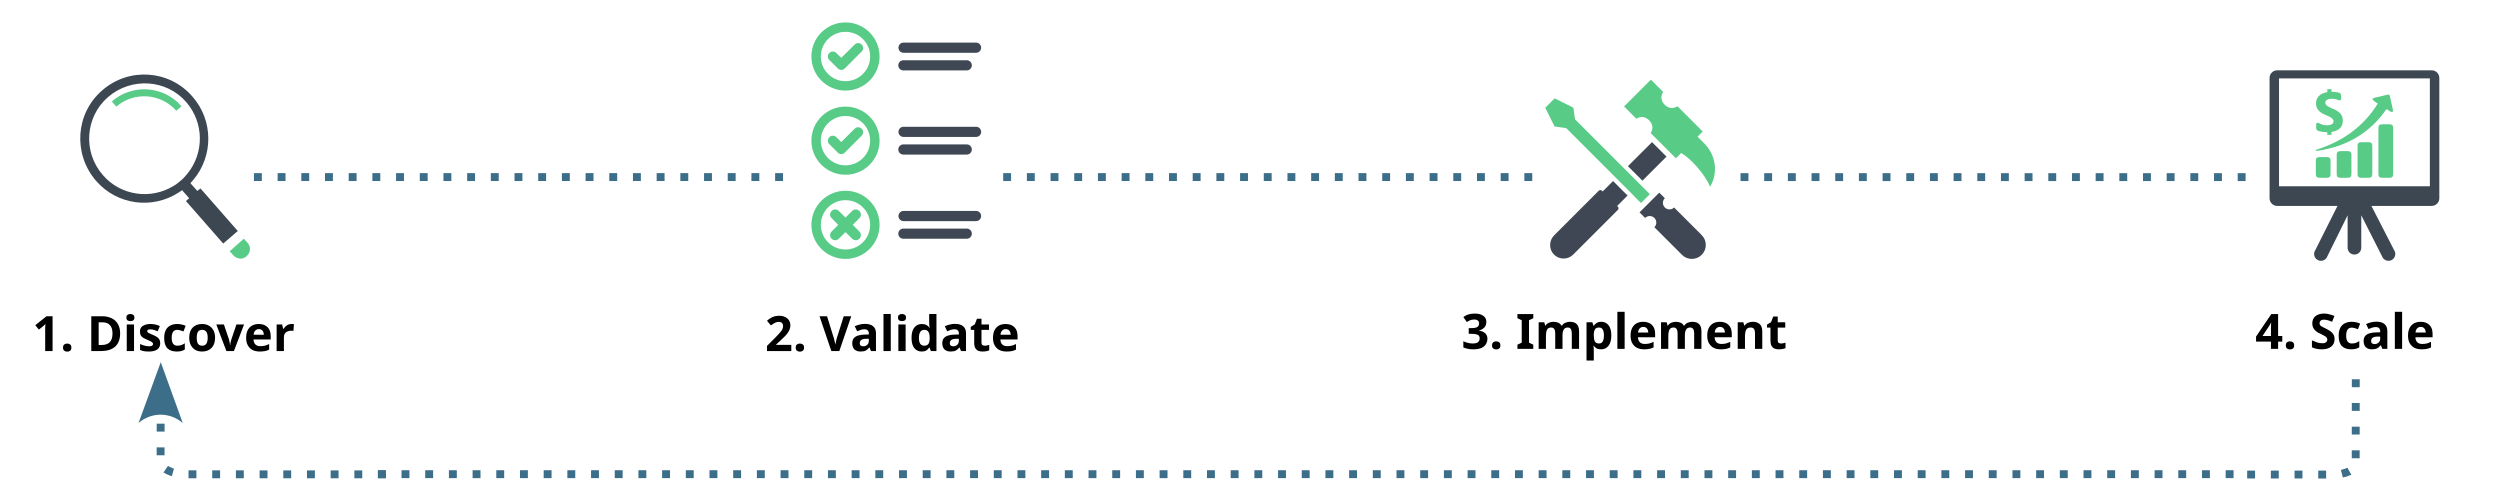
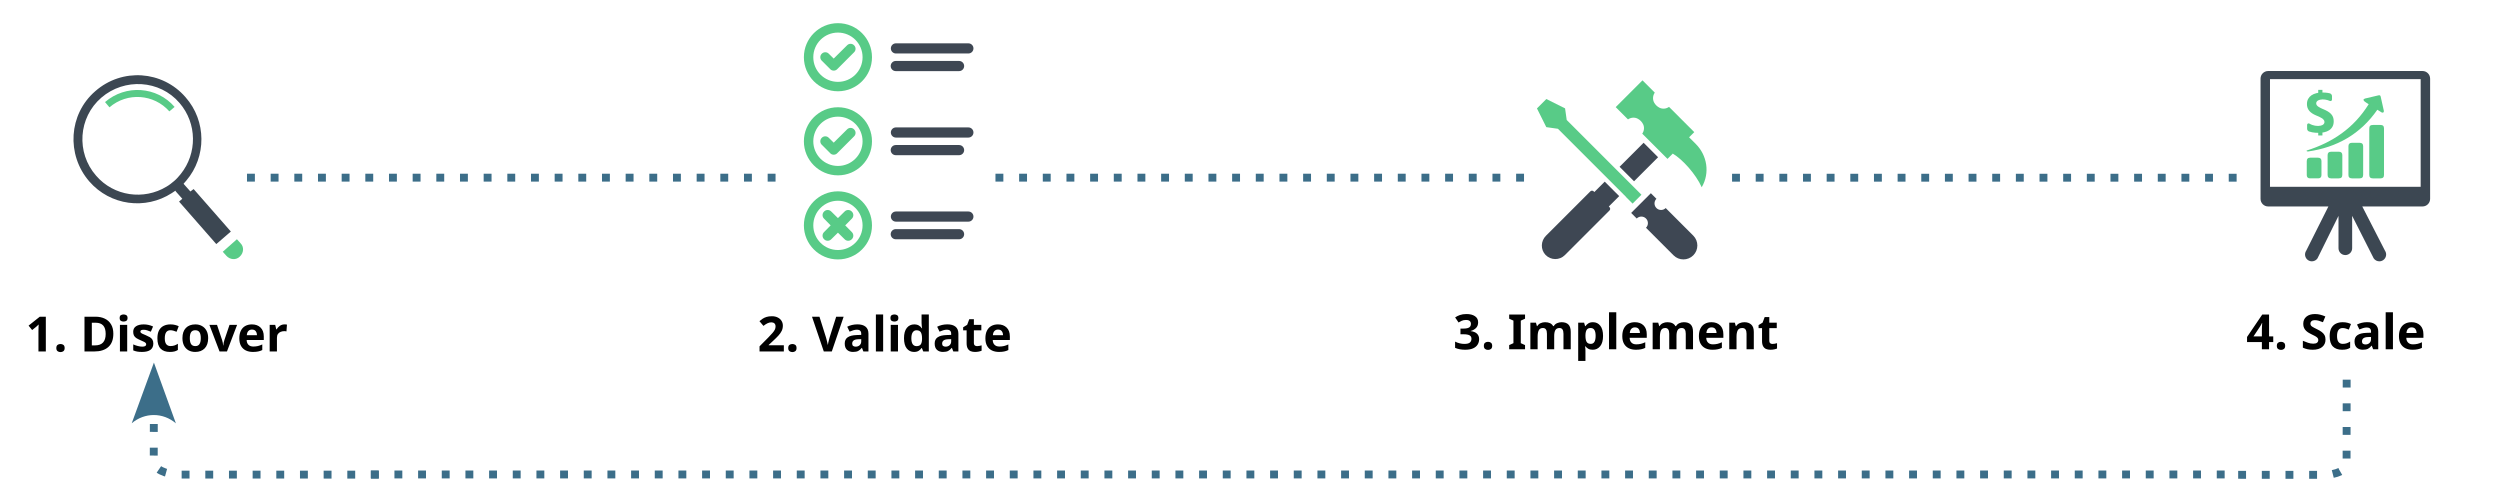
- <svg xmlns="http://www.w3.org/2000/svg" width="983" height="195.275" viewBox="0 0 327.667 65.092" version="1.1" id="svg1" xml:space="preserve">
+ <svg xmlns="http://www.w3.org/2000/svg" width="2970.001" height="589.997" viewBox="0 0 990 196.666" version="1.1" id="svg1" xml:space="preserve">
  <defs id="defs1">
    <marker style="overflow:visible" id="ConcaveTriangle" refX="0" refY="0" orient="auto-start-reverse" markerWidth="1" markerHeight="1" viewBox="0 0 1 1" preserveAspectRatio="xMidYMid">
      <path transform="scale(0.7)" d="M -2,-4 9,0 -2,4 c 2,-2.33 2,-5.66 0,-8 z" style="fill:context-stroke;fill-rule:evenodd;stroke:none" id="path17" />
    </marker>
    <linearGradient id="swatch11">
      <stop style="stop-color:#000000;stop-opacity:1;" offset="0" id="stop11" />
    </linearGradient>
  </defs>
  <g id="layer1" transform="translate(-33.40333,-3.284902)" />
  <g id="layer2" transform="translate(-33.40333,-3.284902)">
-     <text xml:space="preserve" style="font-weight:bold;font-size:6.389px;line-height:1.25;font-family:Verdana;-inkscape-font-specification:'Verdana, Bold';stroke-width:0.342" x="37.652" y="49.296" id="text7">
-       <tspan id="tspan7" style="font-style:normal;font-variant:normal;font-weight:bold;font-stretch:normal;font-size:6.389px;font-family:Montserrat;-inkscape-font-specification:Montserrat;stroke-width:0.342" x="37.652" y="49.296">1. Discover</tspan>
+     <text xml:space="preserve" style="font-weight:bold;font-size:19.285px;line-height:1.25;font-family:Verdana;-inkscape-font-specification:'Verdana, Bold';stroke-width:1.033" x="43.582" y="142.463" id="text7">
+       <tspan id="tspan7" style="font-style:normal;font-variant:normal;font-weight:bold;font-stretch:normal;font-size:19.285px;font-family:Montserrat;-inkscape-font-specification:Montserrat;stroke-width:1.033" x="43.582" y="142.463">1. Discover</tspan>
    </text>
-     <text xml:space="preserve" style="font-weight:bold;font-size:6.389px;line-height:1.25;font-family:Verdana;-inkscape-font-specification:'Verdana, Bold';stroke-width:0.342" x="133.678" y="49.296" id="text7-6">
-       <tspan id="tspan7-5" style="font-style:normal;font-variant:normal;font-weight:bold;font-stretch:normal;font-size:6.389px;font-family:Montserrat;-inkscape-font-specification:Montserrat;stroke-width:0.342" x="133.678" y="49.296">2. Validate</tspan>
+     <text xml:space="preserve" style="font-weight:bold;font-size:19.285px;line-height:1.25;font-family:Verdana;-inkscape-font-specification:'Verdana, Bold';stroke-width:1.033" x="333.413" y="142.463" id="text7-6">
+       <tspan id="tspan7-5" style="font-style:normal;font-variant:normal;font-weight:bold;font-stretch:normal;font-size:19.285px;font-family:Montserrat;-inkscape-font-specification:Montserrat;stroke-width:1.033" x="333.413" y="142.463">2. Validate</tspan>
    </text>
-     <text xml:space="preserve" style="font-weight:bold;font-size:6.389px;line-height:1.25;font-family:Verdana;-inkscape-font-specification:'Verdana, Bold';stroke-width:0.342" x="328.99" y="49.009" id="text7-1">
-       <tspan id="tspan7-7" style="font-style:normal;font-variant:normal;font-weight:bold;font-stretch:normal;font-size:6.389px;font-family:Montserrat;-inkscape-font-specification:Montserrat;stroke-width:0.342" x="328.99" y="49.009">4. Scale</tspan>
+     <text xml:space="preserve" style="font-weight:bold;font-size:19.285px;line-height:1.25;font-family:Verdana;-inkscape-font-specification:'Verdana, Bold';stroke-width:1.033" x="922.908" y="141.596" id="text7-1">
+       <tspan id="tspan7-7" style="font-style:normal;font-variant:normal;font-weight:bold;font-stretch:normal;font-size:19.285px;font-family:Montserrat;-inkscape-font-specification:Montserrat;stroke-width:1.033" x="922.908" y="141.596">4. Scale</tspan>
    </text>
-     <text xml:space="preserve" style="font-weight:bold;font-size:6.389px;line-height:1.25;font-family:Verdana;-inkscape-font-specification:'Verdana, Bold';stroke-width:0.342" x="224.948" y="49.009" id="text7-6-2">
-       <tspan id="tspan7-5-4" style="font-style:normal;font-variant:normal;font-weight:bold;font-stretch:normal;font-size:6.389px;font-family:Montserrat;-inkscape-font-specification:Montserrat;stroke-width:0.342" x="224.948" y="49.009">3. Implement</tspan>
+     <text xml:space="preserve" style="font-weight:bold;font-size:19.285px;line-height:1.25;font-family:Verdana;-inkscape-font-specification:'Verdana, Bold';stroke-width:1.033" x="608.885" y="141.596" id="text7-6-2">
+       <tspan id="tspan7-5-4" style="font-style:normal;font-variant:normal;font-weight:bold;font-stretch:normal;font-size:19.285px;font-family:Montserrat;-inkscape-font-specification:Montserrat;stroke-width:1.033" x="608.885" y="141.596">3. Implement</tspan>
    </text>
-     <path id="rect9-2-4-7" style="fill:#782121;fill-opacity:0;stroke:#3c6e89;stroke-width:1.035;stroke-miterlimit:0;stroke-dasharray:1.035, 2.07;stroke-dashoffset:0;stroke-opacity:1;marker-end:url(#ConcaveTriangle)" d="m 83.987,65.456 -26.182,-0.005 c -1.86,-4.67e-4 -3.356,-0.763 -3.354,-1.709 l 0.011,-6.467" />
-     <g id="g3" transform="matrix(0.5308351,0,0,0.5308351,38.07865,8.135094)">
+     <path id="rect9-2-4-7" style="fill:#782121;fill-opacity:0;stroke:#3c6e89;stroke-width:3.124;stroke-miterlimit:0;stroke-dasharray:3.124, 6.248;stroke-dashoffset:0;stroke-opacity:1;marker-end:url(#ConcaveTriangle)" d="m 183.433,191.24 -79.024,-0.015 c -5.613,-9.8e-4 -10.128,-2.302 -10.123,-5.159 l 0.033,-19.52" />
+     <g id="g3" transform="matrix(1.602183,0,0,1.602183,44.87042,18.23045)">
      <path class="st0" d="m 36,17.1 -1.3,1.1 C 30.9,13.9 24.3,13.4 19.9,17.2 L 18.8,15.9 C 23.9,11.5 31.6,12 36,17.1 Z" id="path1" />
      <path class="st0" d="m 47.9,52.9 0.9,1 c 0.9,1 2.4,1.1 3.3,0.2 1,-0.9 1.1,-2.4 0.2,-3.3 l -0.9,-1 z" id="path2" />
      <path class="st1" d="m 16.4,13.2 c -6.6,5.7 -7.2,15.7 -1.5,22.3 5.2,6 13.9,7.1 20.4,2.9 0.3,-0.2 0.6,-0.4 0.9,-0.6 0,0.1 0.1,0.1 0.1,0.2 l 1.6,1.8 -0.8,0.7 9.2,10.5 3.6,-3.1 -9.2,-10.5 -0.8,0.6 -1.6,-1.8 c 0,-0.1 -0.1,-0.1 -0.1,-0.1 0.2,-0.3 0.5,-0.5 0.7,-0.8 5,-5.9 5,-14.7 -0.2,-20.6 C 33,8.1 23,7.4 16.4,13.2 Z m 21.1,20.5 c -0.5,0.6 -1,1.2 -1.6,1.7 -0.6,0.5 -1.2,1 -1.9,1.4 -5.6,3.4 -13,2.4 -17.4,-2.7 -5,-5.7 -4.4,-14.4 1.3,-19.3 5.7,-4.9 14.4,-4.4 19.3,1.3 4.4,5.1 4.4,12.5 0.3,17.6 z" id="path3" />
    </g>
-     <g id="g9" transform="matrix(0.4060019,0,0,0.4060019,329.0012,11.99315)">
+     <g id="g9" transform="matrix(1.225408,0,0,1.225408,922.9421,29.87495)">
      <path d="M 56.94,1.25 H 7.06 C 5.701,1.25 4.6,2.351 4.6,3.71 v 38.851 c 0,1.359 1.101,2.46 2.46,2.46 h 19.468 l -7.161,14.274 c -0.69,1.004 -0.435,2.377 0.569,3.067 1.004,0.69 2.377,0.435 3.067,-0.569 l 6.791,-13.736 v 10.466 c 0,1.218 0.987,2.206 2.206,2.206 1.218,0 2.206,-0.987 2.206,-2.206 V 48.057 l 6.961,13.736 c 0.428,0.623 1.118,0.957 1.82,0.957 0.43,0 0.865,-0.126 1.247,-0.388 1.004,-0.69 1.259,-2.063 0.569,-3.067 L 37.473,45.021 H 56.94 c 1.359,0 2.46,-1.101 2.46,-2.46 V 3.71 C 59.4,2.351 58.298,1.25 56.94,1.25 Z M 56.346,38.676 H 7.654 V 3.863 h 48.692 z" fill="#3c4752" id="path1-3" />
      <g id="g8">
        <g id="g7">
          <path d="m 19.498,26.947 c 8.423,-2.628 15.293,-7.319 20.046,-14.969 -0.46,-0.3 -0.904,-0.556 -1.305,-0.869 -0.18,-0.141 -0.367,-0.393 -0.37,-0.596 -0.002,-0.128 0.317,-0.329 0.52,-0.379 1.436,-0.356 2.881,-0.672 4.318,-1.021 0.393,-0.095 0.625,0.004 0.715,0.399 0.349,1.54 0.703,3.079 1.03,4.624 0.034,0.16 -0.048,0.423 -0.17,0.513 -0.116,0.086 -0.387,0.072 -0.531,-0.006 -0.471,-0.257 -0.915,-0.563 -1.41,-0.875 -5.459,7.873 -13.055,12.155 -22.41,13.493 -0.126,0.018 -0.267,-0.062 -0.401,-0.096 -0.009,-0.074 -0.02,-0.146 -0.032,-0.218 z" fill="#58cb87" id="path2-6" />
          <g id="g6">
            <path d="m 31.029,31.67 c -0.001,1.041 0.005,2.083 -0.002,3.124 -0.006,0.787 -0.354,1.141 -1.132,1.149 -0.841,0.009 -1.682,0.01 -2.523,-10e-4 -0.743,-0.01 -1.097,-0.365 -1.099,-1.117 -0.008,-2.123 -0.009,-4.245 -0.001,-6.368 0.003,-0.754 0.356,-1.107 1.1,-1.118 0.861,-0.012 1.722,-0.013 2.583,-10e-4 0.699,0.009 1.063,0.375 1.072,1.088 0.012,1.081 0.002,2.162 0.002,3.244 z" fill="#58cb87" id="path3-7" />
            <path d="m 19.533,32.578 c -0.001,-0.721 -0.007,-1.442 10e-4,-2.163 0.009,-0.796 0.346,-1.143 1.126,-1.153 0.841,-0.01 1.682,-0.01 2.523,-0.001 0.737,0.007 1.102,0.368 1.107,1.113 0.01,1.502 0.01,3.004 -0.002,4.506 -0.005,0.681 -0.364,1.048 -1.033,1.059 -0.901,0.016 -1.803,0.017 -2.704,-10e-4 -0.64,-0.013 -1,-0.379 -1.014,-1.018 -0.015,-0.779 -0.003,-1.561 -0.004,-2.342 z" fill="#58cb87" id="path4" />
            <path d="m 39.738,27.249 c 0,-2.424 -0.002,-4.848 10e-4,-7.272 0.001,-0.989 0.308,-1.297 1.285,-1.301 0.761,-0.003 1.523,-0.002 2.284,0.001 0.827,0.004 1.19,0.343 1.191,1.153 0.005,4.988 0.004,9.977 -0.001,14.965 -10e-4,0.789 -0.353,1.14 -1.133,1.149 -0.821,0.01 -1.643,0.007 -2.464,0.002 -0.808,-0.005 -1.159,-0.356 -1.16,-1.184 -0.006,-2.505 -0.003,-5.009 -0.003,-7.513 z" fill="#58cb87" id="path5" />
            <path d="m 37.763,30.258 c 0,1.502 0.004,3.004 -0.002,4.507 -0.003,0.826 -0.347,1.171 -1.164,1.178 -0.821,0.007 -1.642,0.008 -2.464,0 -0.756,-0.007 -1.125,-0.353 -1.126,-1.091 -0.008,-3.105 -0.007,-6.209 0,-9.314 0.002,-0.713 0.364,-1.074 1.071,-1.085 0.861,-0.013 1.723,-0.011 2.584,-10e-4 0.742,0.009 1.094,0.365 1.098,1.119 0.009,1.563 0.003,3.125 0.003,4.687 z" fill="#58cb87" id="path6" />
          </g>
        </g>
        <path d="m 27.844,19.239 c -0.266,0.477 -0.628,0.865 -1.085,1.16 -0.457,0.296 -0.989,0.509 -1.595,0.638 -0.185,0.039 -0.373,0.073 -0.565,0.099 v 0.94 H 23.241 V 21.23 c -0.691,0 -1.347,-0.058 -1.97,-0.175 -0.355,-0.067 -0.683,-0.153 -0.985,-0.258 -0.38,-0.132 -0.637,-0.488 -0.637,-0.891 v -1.252 c 0,-0.376 0.41,-0.609 0.733,-0.415 0.297,0.177 0.606,0.324 0.927,0.439 0.598,0.214 1.201,0.32 1.811,0.32 0.041,0 0.081,0 0.12,-0.002 0.307,-0.006 0.579,-0.038 0.816,-0.095 0.208,-0.05 0.388,-0.115 0.543,-0.196 0.044,-0.023 0.086,-0.047 0.125,-0.072 0.179,-0.114 0.312,-0.249 0.4,-0.404 0.088,-0.155 0.132,-0.324 0.132,-0.505 0,-0.246 -0.07,-0.465 -0.211,-0.659 -0.114,-0.158 -0.263,-0.305 -0.446,-0.443 -0.042,-0.032 -0.085,-0.063 -0.13,-0.093 -0.243,-0.164 -0.532,-0.322 -0.866,-0.474 -0.118,-0.053 -0.239,-0.108 -0.363,-0.163 -0.228,-0.099 -0.468,-0.201 -0.718,-0.303 -0.984,-0.409 -1.718,-0.911 -2.202,-1.502 -0.483,-0.592 -0.725,-1.306 -0.725,-2.144 0,-0.656 0.132,-1.22 0.396,-1.692 0.264,-0.471 0.622,-0.86 1.076,-1.164 0.454,-0.304 0.98,-0.529 1.578,-0.672 C 22.84,8.368 23.038,8.329 23.24,8.298 V 7.351 h 1.36 v 0.846 c 0.634,0.003 1.197,0.042 1.69,0.119 0.237,0.037 0.465,0.083 0.686,0.139 0.42,0.106 0.716,0.482 0.716,0.914 v 1.105 c 0,0.355 -0.366,0.593 -0.69,0.447 -0.249,-0.111 -0.505,-0.203 -0.769,-0.276 -0.264,-0.073 -0.526,-0.127 -0.787,-0.163 -0.26,-0.035 -0.508,-0.053 -0.742,-0.053 -0.035,0 -0.07,0 -0.103,0.002 -0.282,0.005 -0.541,0.036 -0.776,0.091 -0.224,0.052 -0.418,0.122 -0.582,0.211 -0.03,0.015 -0.058,0.031 -0.086,0.048 -0.181,0.111 -0.322,0.244 -0.421,0.399 -0.1,0.155 -0.15,0.33 -0.15,0.523 0,0.211 0.056,0.399 0.167,0.566 0.112,0.167 0.27,0.326 0.475,0.475 0.005,0.003 0.01,0.008 0.015,0.011 0.202,0.145 0.446,0.288 0.732,0.428 0.192,0.095 0.401,0.191 0.627,0.289 0.118,0.051 0.24,0.103 0.366,0.155 0.504,0.211 0.957,0.435 1.358,0.672 0.401,0.237 0.745,0.505 1.033,0.804 0.287,0.299 0.506,0.64 0.659,1.024 0.153,0.384 0.229,0.83 0.229,1.34 -0.002,0.704 -0.136,1.294 -0.403,1.772 z" fill="#58cb87" id="path7" />
      </g>
    </g>
-     <g id="g4" transform="matrix(0.3851588,0,0,0.3851588,234.7318,13.14748)">
+     <g id="g4" transform="matrix(1.162499,0,0,1.162499,638.415,33.35899)">
      <path d="m 57.252,23.206 c -0.099,-0.1 -1.028,-1.028 -2.306,-2.306 l -0.002,-0.002 1.762,-1.759 c -3.204,-3.204 -8.601,-8.601 -8.601,-8.601 -0.951,0.678 -2.202,0.805 -3.248,0.288 -0.389,-0.193 -0.764,-0.459 -1.1,-0.795 C 43.475,9.749 43.243,9.441 43.062,9.118 42.455,8.039 42.547,6.702 43.251,5.683 L 39.067,1.5 31.73,8.836 v 0 l -1.786,1.786 4.184,4.185 c 0.961,-0.672 2.219,-0.796 3.266,-0.268 0.38,0.191 0.746,0.453 1.074,0.781 0.335,0.335 0.6,0.709 0.793,1.097 0.518,1.044 0.394,2.293 -0.279,3.244 l 1.783,1.783 10e-4,-10e-4 4.929,4.929 -10e-4,0.001 1.884,1.884 1.799,-1.799 c 3.237,1.871 7.864,6.954 9.864,11.46 2.888,-4.914 1.804,-10.919 -1.989,-14.712 z" fill="#58cb87" id="path1-5" />
      <path d="m 57.754,57.752 c 0,1.215 -0.464,2.43 -1.39,3.357 -1.854,1.854 -4.861,1.854 -6.716,0 l -9.39,-9.389 c 0.873,-0.873 0.873,-2.287 0,-3.16 -0.873,-0.873 -2.288,-0.873 -3.159,0 l -1.894,-1.895 0.771,-0.77 2.24,-2.239 2.934,-2.936 0.771,-0.771 1.894,1.895 c -0.873,0.871 -0.873,2.287 0,3.159 0.873,0.873 2.287,0.873 3.16,0 l 9.389,9.391 c 0.926,0.927 1.39,2.142 1.39,3.358 z" fill="#3e4753" id="path2-3" />
-       <polygon fill="#58cb87" points="6.316,7.863 3.117,11.061 6.298,17.44 10.256,17.999 33.479,41.221 33.454,41.246 34.455,42.247 35.695,43.487 38.716,40.465 37.477,39.226 13.253,15.002 12.694,11.044 " id="polygon2" />
+       <polygon fill="#58cb87" points="12.694,11.044 6.316,7.863 3.117,11.061 6.298,17.44 10.256,17.999 33.479,41.221 33.454,41.246 34.455,42.247 35.695,43.487 38.716,40.465 37.477,39.226 13.253,15.002 " id="polygon2" />
      <g id="g3-5">
        <path d="m 27.593,44.476 0.001,-10e-4 3.538,-3.539 -4.93,-4.929 -2.104,2.104 v 0.001 l -1.434,1.435 h -0.001 l -0.24,-0.24 c -0.305,-0.305 -0.802,-0.305 -1.107,0 l -10.97,10.969 -2.38,2.382 -1.796,1.794 c -1.778,1.78 -1.874,4.678 -0.138,6.499 1.789,1.876 4.772,1.902 6.594,0.08 L 27.833,45.823 c 0.307,-0.305 0.307,-0.8 0,-1.108 z" fill="#3e4753" id="path3-6" />
        <polyline fill="#3e4753" points="39.394,22.816 39.45,22.76 43.43,26.74 43.43,26.741 44.378,27.69 44.324,27.744 44.324,27.745     40.257,31.811 39.626,32.442 36.191,35.877 31.262,30.948 39.45,22.76   " id="polyline3" />
      </g>
    </g>
-     <g id="g13" transform="matrix(0.4973155,0,0,0.4973155,134.961,5.808592)">
+     <g id="g13" transform="matrix(1.501014,0,0,1.501014,337.2839,11.20852)">
      <g id="g2">
        <path d="m 18.615,0.833 c -4.962,0 -8.984,4.022 -8.984,8.984 0,4.962 4.022,8.984 8.984,8.984 4.962,0 8.985,-4.022 8.985,-8.984 0,-4.961 -4.023,-8.984 -8.985,-8.984 z m 0,15.485 c -3.59,0 -6.501,-2.91 -6.501,-6.501 0,-3.59 2.91,-6.501 6.501,-6.501 3.591,0 6.501,2.91 6.501,6.501 0,3.591 -2.91,6.501 -6.501,6.501 z" fill="#58cb87" id="path1-2" />
        <path d="M 22.873,6.672 C 22.631,6.419 22.304,6.279 21.952,6.279 c 0,0 0,0 0,0 -0.354,0 -0.682,0.141 -0.921,0.392 l -2.559,2.536 -0.97,0.97 L 16.204,8.9 C 15.961,8.644 15.633,8.503 15.28,8.503 c 0,0 0,0 0,0 -0.354,0 -0.682,0.141 -0.918,0.389 -0.256,0.243 -0.397,0.571 -0.397,0.925 0,0.354 0.141,0.682 0.393,0.921 l 2.217,2.217 c 0.229,0.255 0.567,0.401 0.929,0.401 0.361,0 0.699,-0.146 0.921,-0.393 l 4.444,-4.445 c 0.256,-0.243 0.397,-0.571 0.397,-0.925 0,-0.352 -0.14,-0.679 -0.393,-0.921 z" fill="#58cb87" id="path2-9" />
      </g>
      <g id="g4-1">
        <path d="m 18.615,45.199 c -4.962,0 -8.984,4.022 -8.984,8.984 0,4.962 4.022,8.984 8.984,8.984 4.962,0 8.984,-4.022 8.984,-8.984 0.001,-4.962 -4.022,-8.984 -8.984,-8.984 z m 0,15.484 c -3.59,0 -6.501,-2.91 -6.501,-6.501 0,-3.59 2.91,-6.501 6.501,-6.501 3.591,0 6.501,2.91 6.501,6.501 0,3.591 -2.91,6.501 -6.501,6.501 z" fill="#58cb87" id="path3-2" />
        <path d="m 22.269,55.942 c 0.541,0.514 0.541,1.381 0,1.895 -0.514,0.541 -1.38,0.541 -1.894,0 l -1.76,-1.732 -1.76,1.732 c -0.514,0.541 -1.38,0.541 -1.894,0 -0.542,-0.514 -0.542,-1.38 0,-1.895 l 1.732,-1.759 -1.732,-1.76 c -0.541,-0.514 -0.541,-1.38 0,-1.895 0.514,-0.541 1.38,-0.541 1.894,0 l 1.76,1.733 1.76,-1.733 c 0.514,-0.541 1.38,-0.541 1.894,0 0.542,0.514 0.542,1.381 0,1.895 l -1.732,1.76 z" fill="#58cb87" id="path4-7" />
      </g>
      <g id="g6-0">
        <path d="M 53.028,8.834 H 33.916 c -0.74,0 -1.341,-0.6 -1.341,-1.341 0,-0.741 0.6,-1.341 1.341,-1.341 h 19.112 c 0.741,0 1.341,0.6 1.341,1.341 0,0.741 -0.601,1.341 -1.341,1.341 z" fill="#3e4753" id="path5-9" />
        <path d="M 50.574,13.482 H 33.875 c -0.74,0 -1.341,-0.6 -1.341,-1.341 0,-0.741 0.6,-1.341 1.341,-1.341 h 16.699 c 0.741,0 1.341,0.6 1.341,1.341 0,0.741 -0.6,1.341 -1.341,1.341 z" fill="#3e4753" id="path6-3" />
      </g>
      <g id="g8-6">
        <path d="m 18.615,23.016 c -4.962,0 -8.984,4.022 -8.984,8.984 0,4.962 4.022,8.984 8.984,8.984 4.962,0 8.985,-4.022 8.985,-8.984 0,-4.962 -4.023,-8.984 -8.985,-8.984 z m 0,15.485 c -3.59,0 -6.501,-2.91 -6.501,-6.501 0,-3.59 2.91,-6.501 6.501,-6.501 3.591,0 6.501,2.91 6.501,6.501 0,3.59 -2.91,6.501 -6.501,6.501 z" fill="#58cb87" id="path7-0" />
        <path d="m 22.873,28.855 c -0.242,-0.253 -0.569,-0.393 -0.921,-0.393 0,0 0,0 0,0 -0.354,0 -0.682,0.141 -0.921,0.392 l -2.559,2.536 -0.97,0.97 -1.298,-1.278 c -0.243,-0.256 -0.571,-0.397 -0.924,-0.397 0,0 0,0 0,0 -0.354,0 -0.682,0.141 -0.918,0.389 -0.256,0.243 -0.397,0.571 -0.397,0.925 0,0.354 0.141,0.682 0.393,0.921 l 2.217,2.217 c 0.229,0.255 0.567,0.401 0.929,0.401 0.361,0 0.699,-0.146 0.921,-0.393 L 22.869,30.7 c 0.256,-0.243 0.397,-0.571 0.397,-0.925 0,-0.351 -0.14,-0.678 -0.393,-0.92 z" fill="#58cb87" id="path8-6" />
      </g>
      <g id="g10">
        <path d="M 53.028,31.017 H 33.916 c -0.74,0 -1.341,-0.6 -1.341,-1.341 0,-0.741 0.6,-1.341 1.341,-1.341 h 19.112 c 0.741,0 1.341,0.6 1.341,1.341 0,0.741 -0.601,1.341 -1.341,1.341 z" fill="#3e4753" id="path9" />
        <path d="M 50.574,35.665 H 33.875 c -0.74,0 -1.341,-0.6 -1.341,-1.341 0,-0.741 0.6,-1.341 1.341,-1.341 h 16.699 c 0.741,0 1.341,0.6 1.341,1.341 0,0.741 -0.6,1.341 -1.341,1.341 z" fill="#3e4753" id="path10" />
      </g>
      <g id="g12">
        <path d="M 53.028,53.199 H 33.916 c -0.74,0 -1.341,-0.6 -1.341,-1.341 0,-0.741 0.6,-1.341 1.341,-1.341 h 19.112 c 0.741,0 1.341,0.6 1.341,1.341 0,0.741 -0.601,1.341 -1.341,1.341 z" fill="#3e4753" id="path11" />
        <path d="M 50.574,57.847 H 33.875 c -0.74,0 -1.341,-0.6 -1.341,-1.341 0,-0.741 0.6,-1.341 1.341,-1.341 h 16.699 c 0.741,0 1.341,0.6 1.341,1.341 0,0.741 -0.6,1.341 -1.341,1.341 z" fill="#3e4753" id="path12" />
      </g>
    </g>
-     <path style="fill:#3c6e89;fill-opacity:1;stroke:#3c6e89;stroke-width:1.035;stroke-linecap:butt;stroke-linejoin:miter;stroke-dasharray:1.035, 2.07;stroke-dashoffset:0;stroke-opacity:1" d="M 66.685,26.493 H 136.803" id="path13" />
-     <path id="rect9-2-4-7-7" style="fill:#782121;fill-opacity:0;stroke:#3c6e89;stroke-width:1.035;stroke-miterlimit:0;stroke-dasharray:1.035, 2.07;stroke-dashoffset:0" d="m 342.169,52.996 -0.012,11.07 c -0.003,0.786 -1.335,1.419 -2.992,1.418 l -11.322,-0.003" />
-     <path style="fill:#3c6e89;fill-opacity:1;stroke:#3c6e89;stroke-width:1.035;stroke-linecap:butt;stroke-linejoin:miter;stroke-dasharray:1.035, 2.07;stroke-dashoffset:0;stroke-opacity:1" d="M 82.925,65.434 H 327.704" id="path13-5-0" />
-     <path style="fill:#3c6e89;fill-opacity:1;stroke:#3c6e89;stroke-width:1.035;stroke-linecap:butt;stroke-linejoin:miter;stroke-dasharray:1.035, 2.07;stroke-dashoffset:0;stroke-opacity:1" d="m 164.887,26.493 h 70.118" id="path13-9" />
-     <path style="fill:#3c6e89;fill-opacity:1;stroke:#3c6e89;stroke-width:1.034;stroke-linecap:butt;stroke-linejoin:miter;stroke-dasharray:1.034, 2.069;stroke-dashoffset:0;stroke-opacity:1" d="m 261.53,26.499 h 68.228" id="path13-7" />
+     <path style="fill:#3c6e89;fill-opacity:1;stroke:#3c6e89;stroke-width:3.124;stroke-linecap:butt;stroke-linejoin:miter;stroke-dasharray:3.124, 6.248;stroke-dashoffset:0;stroke-opacity:1" d="M 131.212,73.638 H 342.844" id="path13" />
+     <path id="rect9-2-4-7-7" style="fill:#782121;fill-opacity:0;stroke:#3c6e89;stroke-width:3.124;stroke-miterlimit:0;stroke-dasharray:3.124, 6.248;stroke-dashoffset:0" d="m 962.686,153.631 -0.035,33.412 c -0.01,2.373 -4.029,4.283 -9.03,4.281 l -34.173,-0.01" />
+     <path style="fill:#3c6e89;fill-opacity:1;stroke:#3c6e89;stroke-width:3.124;stroke-linecap:butt;stroke-linejoin:miter;stroke-dasharray:3.124, 6.248;stroke-dashoffset:0;stroke-opacity:1" d="M 180.227,191.173 H 919.027" id="path13-5-0" />
+     <path style="fill:#3c6e89;fill-opacity:1;stroke:#3c6e89;stroke-width:3.124;stroke-linecap:butt;stroke-linejoin:miter;stroke-dasharray:3.124, 6.248;stroke-dashoffset:0;stroke-opacity:1" d="M 427.607,73.637 H 639.239" id="path13-9" />
+     <path style="fill:#3c6e89;fill-opacity:1;stroke:#3c6e89;stroke-width:3.122;stroke-linecap:butt;stroke-linejoin:miter;stroke-dasharray:3.122, 6.244;stroke-dashoffset:0;stroke-opacity:1" d="M 719.299,73.658 H 925.227" id="path13-7" />
  </g>
  <style type="text/css" id="style1">
	.st0{fill:#58CB87;}
	.st1{fill:#3C4752;}
	.st2{fill:#393737;}
</style>
</svg>
